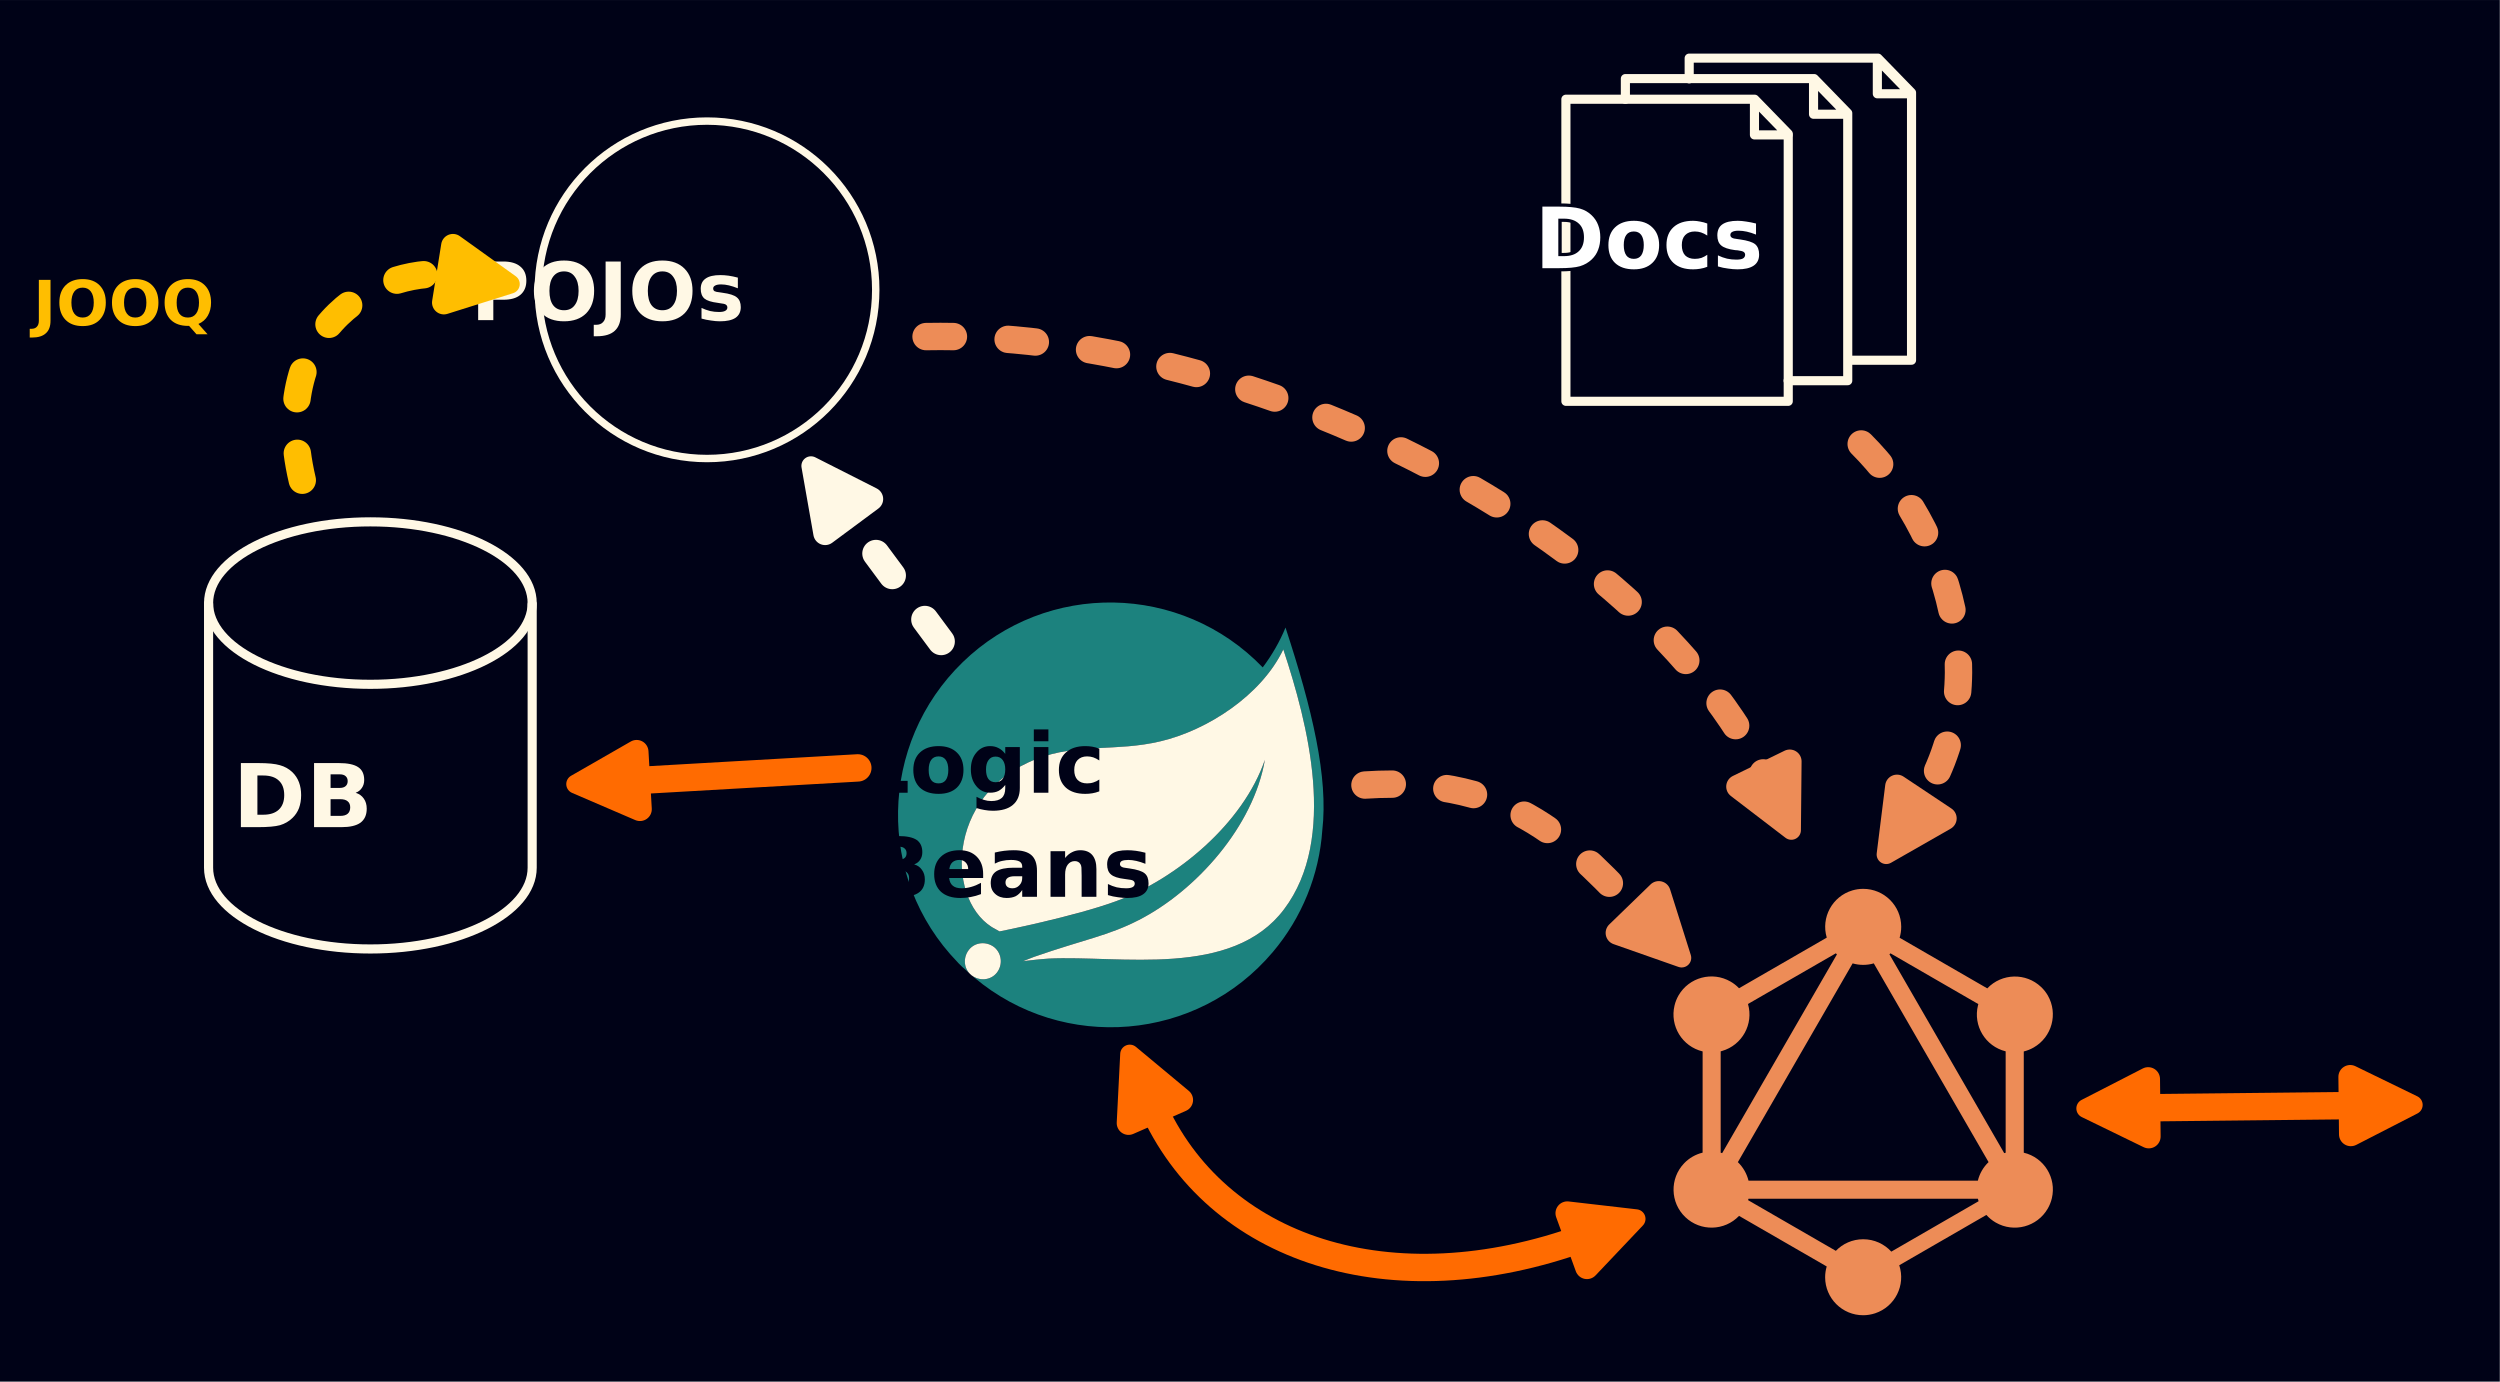
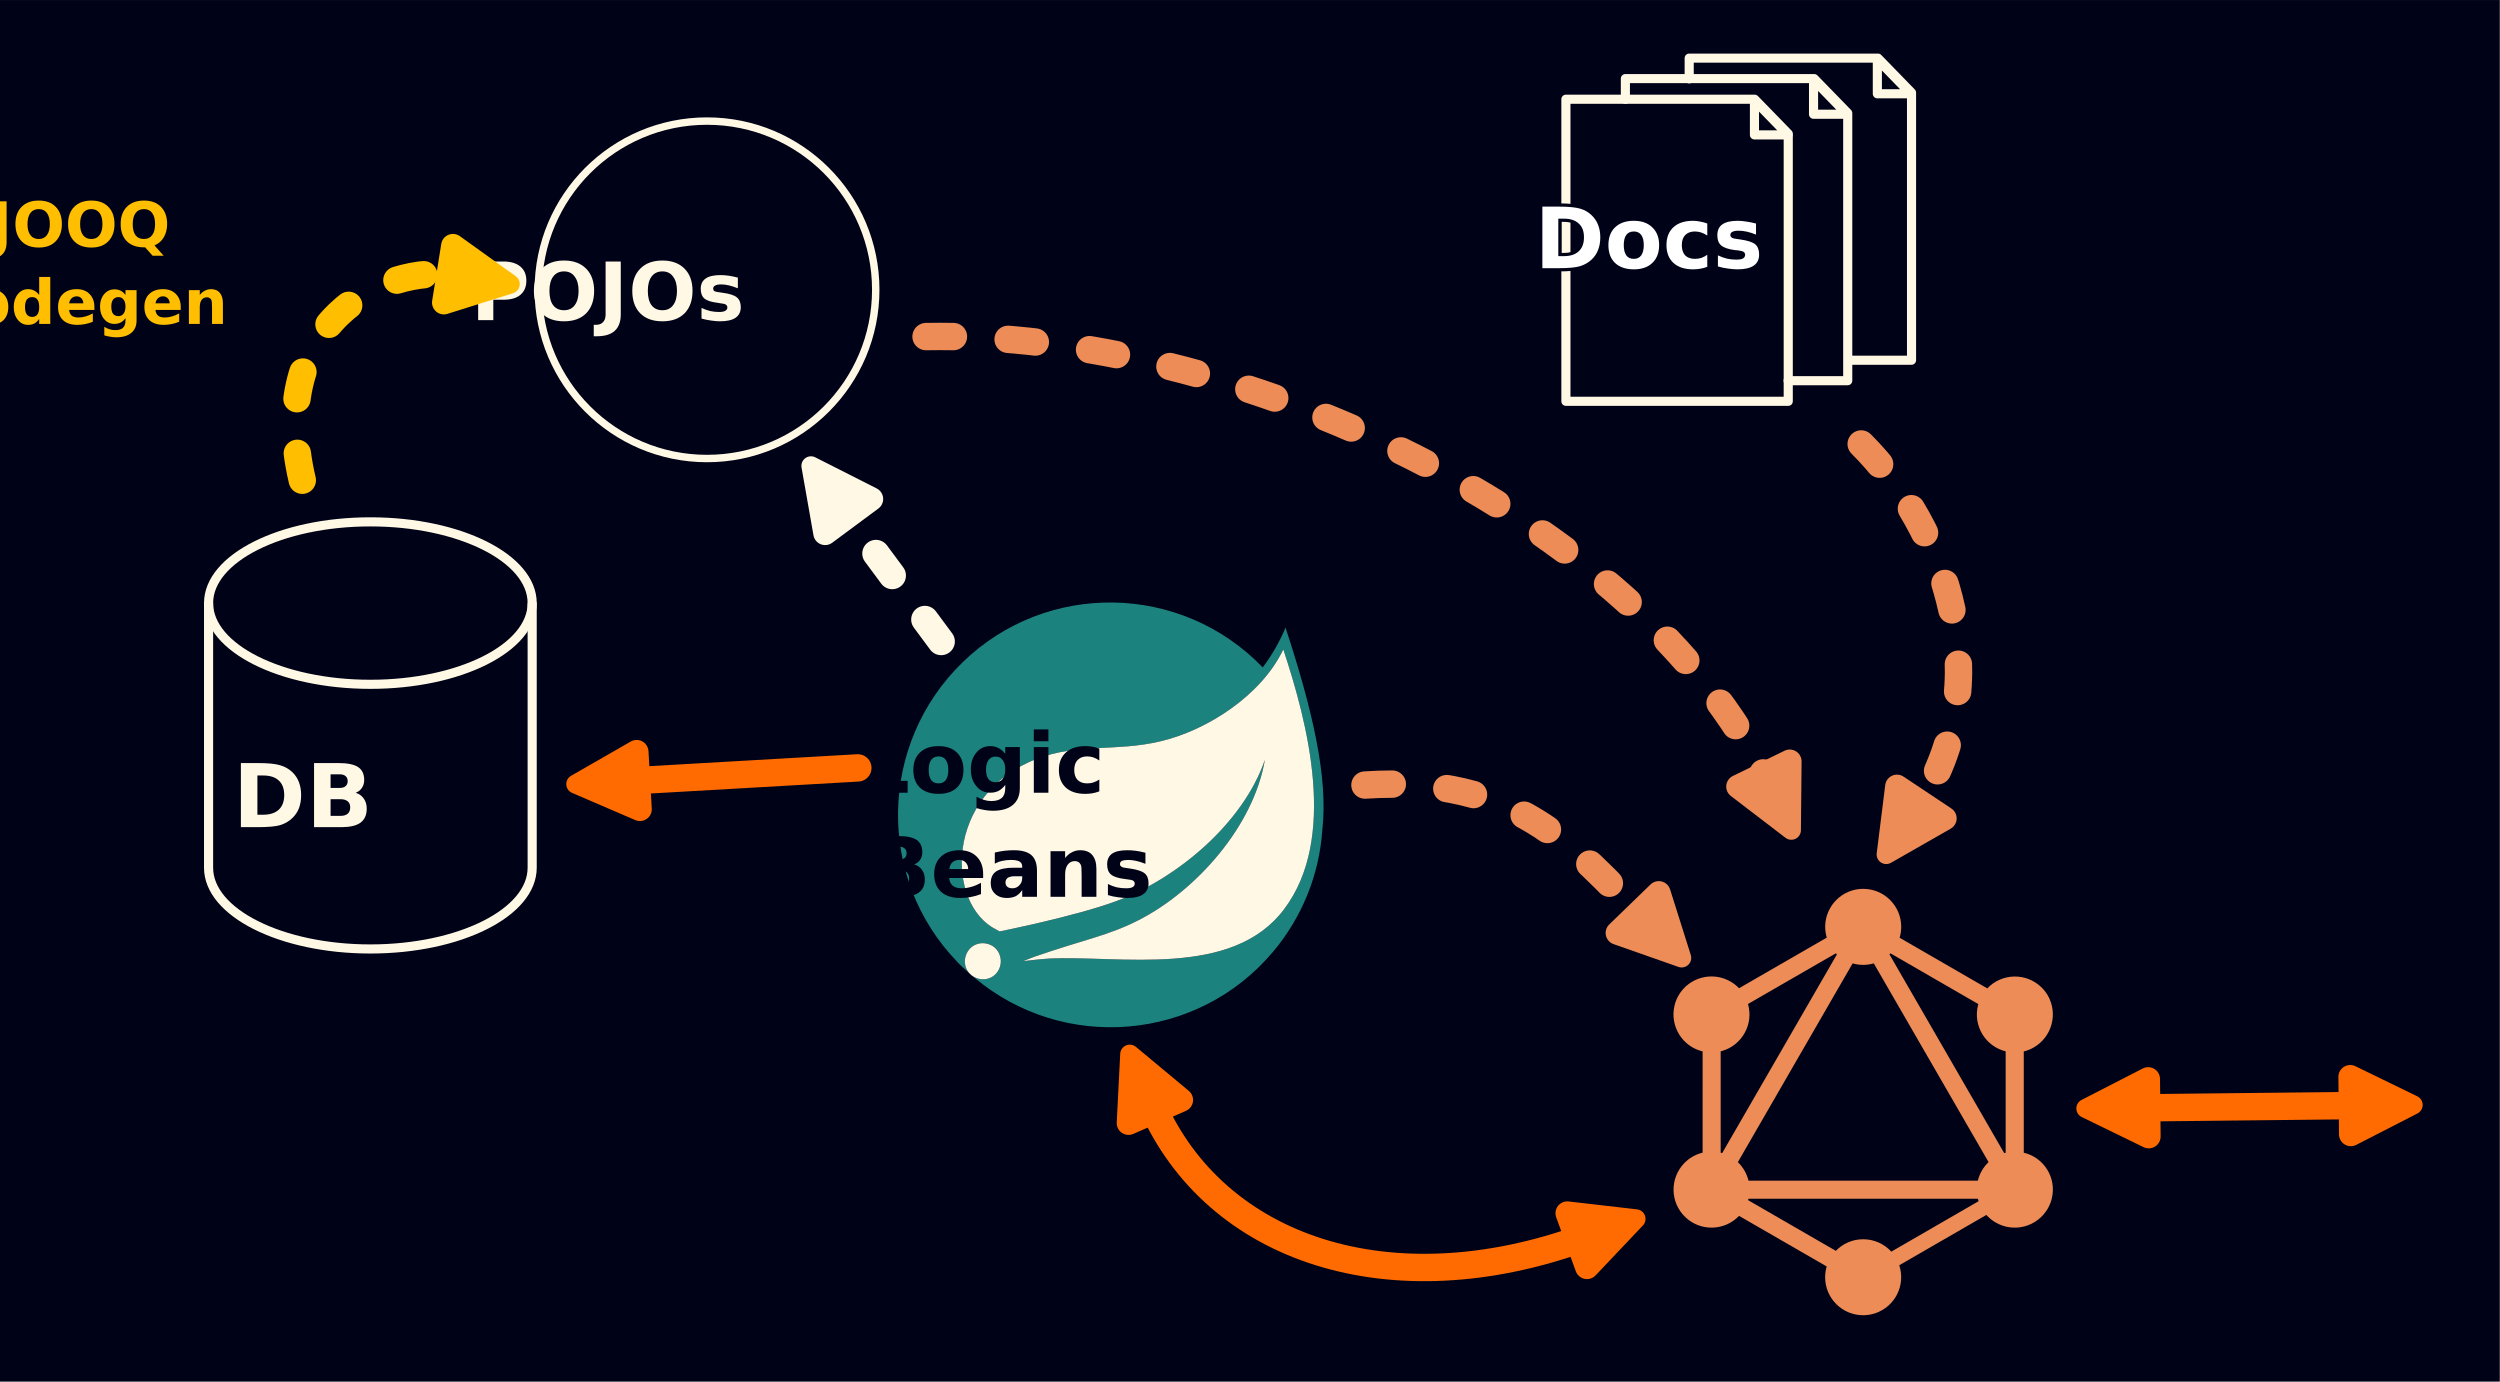
<svg xmlns="http://www.w3.org/2000/svg" width="760" height="420" viewBox="0 0 201.083 111.125" version="1.1" id="svg8" xml:space="preserve">
  <defs id="defs2">
    <marker style="overflow:visible" id="RoundedArrow" refX="0" refY="0" orient="auto-start-reverse" markerWidth="0.5" markerHeight="0.5" viewBox="0 0 1 1" preserveAspectRatio="xMidYMid">
      <path transform="scale(0.7)" d="m -0.211,-4.106 6.422,3.211 a 1,1 90 0 1 0,1.789 L -0.211,4.106 A 1.236,1.236 31.717 0 1 -2,3 v -6 a 1.236,1.236 148.283 0 1 1.789,-1.106 z" style="fill:context-stroke;fill-rule:evenodd;stroke:none" id="path45" />
    </marker>
    <marker style="overflow:visible" id="marker41" refX="0" refY="0" orient="auto-start-reverse" markerWidth="0.5" markerHeight="0.5" viewBox="0 0 1 1" preserveAspectRatio="xMidYMid">
      <path transform="scale(0.7)" d="m -0.211,-4.106 6.422,3.211 a 1,1 90 0 1 0,1.789 L -0.211,4.106 A 1.236,1.236 31.717 0 1 -2,3 v -6 a 1.236,1.236 148.283 0 1 1.789,-1.106 z" style="fill:context-stroke;fill-rule:evenodd;stroke:none" id="path41" />
    </marker>
    <marker style="overflow:visible" id="marker5674" refX="0" refY="0" orient="auto">
      <path transform="matrix(-0.2,0,0,-0.2,-1.2,0)" style="fill:#000000;fill-opacity:1;fill-rule:evenodd;stroke:#000000;stroke-width:1pt;stroke-opacity:1" d="M 0,0 5,-5 -12.5,0 5,5 Z" id="path5672" />
    </marker>
    <marker style="overflow:visible" id="marker5664" refX="0" refY="0" orient="auto">
      <path transform="matrix(-0.2,0,0,-0.2,-1.2,0)" style="fill:#000000;fill-opacity:1;fill-rule:evenodd;stroke:#000000;stroke-width:1pt;stroke-opacity:1" d="M 0,0 5,-5 -12.5,0 5,5 Z" id="path5662" />
    </marker>
    <marker style="overflow:visible" id="marker5568" refX="0" refY="0" orient="auto">
      <path transform="matrix(-0.4,0,0,-0.4,-4,0)" style="fill:#000000;fill-opacity:1;fill-rule:evenodd;stroke:#000000;stroke-width:1pt;stroke-opacity:1" d="M 0,0 5,-5 -12.5,0 5,5 Z" id="path5566" />
    </marker>
    <marker style="overflow:visible" id="marker5558" refX="0" refY="0" orient="auto">
      <path transform="matrix(-0.4,0,0,-0.4,-4,0)" style="fill:#000000;fill-opacity:1;fill-rule:evenodd;stroke:#000000;stroke-width:1pt;stroke-opacity:1" d="M 0,0 5,-5 -12.5,0 5,5 Z" id="path5556" />
    </marker>
    <marker style="overflow:visible" id="marker5480" refX="0" refY="0" orient="auto">
      <path transform="matrix(-1.1,0,0,-1.1,-1.1,0)" d="M 8.719,4.034 -2.207,0.016 8.719,-4.002 c -1.745,2.372 -1.735,5.617 -6e-7,8.035 z" style="fill:#000000;fill-opacity:1;fill-rule:evenodd;stroke:#000000;stroke-width:0.625;stroke-linejoin:round;stroke-opacity:1" id="path5478" />
    </marker>
    <marker style="overflow:visible" id="marker5458" refX="0" refY="0" orient="auto">
      <path transform="matrix(-1.1,0,0,-1.1,-1.1,0)" d="M 8.719,4.034 -2.207,0.016 8.719,-4.002 c -1.745,2.372 -1.735,5.617 -6e-7,8.035 z" style="fill:#000000;fill-opacity:1;fill-rule:evenodd;stroke:#000000;stroke-width:0.625;stroke-linejoin:round;stroke-opacity:1" id="path5456" />
    </marker>
  </defs>
  <g id="layer1" transform="translate(-194.9346,-121.3522)">
    <rect style="color:#000000;display:inline;overflow:visible;visibility:visible;fill:#000217;fill-opacity:1;fill-rule:evenodd;stroke:none;stroke-width:0.564;stroke-linecap:butt;stroke-linejoin:miter;stroke-miterlimit:4;stroke-dasharray:none;stroke-dashoffset:0;stroke-opacity:1;marker:none;enable-background:accumulate" id="rect24" width="201.083" height="111.125" x="194.918" y="121.354" />
    <g id="g1" transform="matrix(0.6936075,0,0,0.6936075,123.2015,73.98981)" style="stroke:#fff8e5">
      <path id="path1" style="fill:none;stroke:#fff8e5;stroke-width:1.058;stroke-linecap:round;stroke-linejoin:round;stroke-opacity:1" d="m 165.133,138.22 c 1e-5,5.202 -8.4,9.419 -18.763,9.419 -10.362,0 -18.763,-4.217 -18.763,-9.419 -1e-5,-5.202 8.4,-9.419 18.763,-9.419 10.362,0 18.763,4.217 18.763,9.419 z" />
      <path id="ellipse1" style="fill:none;stroke:#fff8e5;stroke-width:1.058;stroke-linecap:round;stroke-linejoin:round;stroke-opacity:1" d="m 165.133,138.325 -1.2e-4,30.586 c -2e-5,5.202 -8.4,9.419 -18.763,9.419 -10.362,0 -18.763,-4.217 -18.763,-9.419 l -1.1e-4,-30.619" />
    </g>
    <g style="font-variation-settings:normal;opacity:1;vector-effect:none;fill:#d60d50;fill-opacity:1;stroke-width:0.113;stroke-linecap:butt;stroke-linejoin:miter;stroke-miterlimit:4;stroke-dasharray:none;stroke-dashoffset:0;stroke-opacity:1;-inkscape-stroke:none;stop-color:#000000;stop-opacity:1" id="g2" transform="matrix(1.554787,0,0,1.554787,171.1777,204.2263)">
      <path d="m 113.552,-4.79 4.535,2.619 c 0.75,-0.789 1.997,-0.821 2.786,-0.071 0.136,0.129 0.252,0.277 0.346,0.438 0.541,0.945 0.213,2.149 -0.731,2.691 -0.16,0.092 -0.332,0.161 -0.513,0.205 v 5.237 c 1.053,0.251 1.704,1.308 1.452,2.361 -0.044,0.187 -0.117,0.368 -0.213,0.534 -0.544,0.94 -1.747,1.263 -2.69,0.719 -0.18,-0.104 -0.345,-0.238 -0.483,-0.394 l -4.508,2.603 c 0.342,1.033 -0.219,2.146 -1.251,2.487 -0.199,0.065 -0.406,0.099 -0.616,0.099 -1.085,9.18e-4 -1.966,-0.878 -1.967,-1.963 0,-0.188 0.027,-0.377 0.081,-0.56 L 105.246,9.598 c -0.75,0.785 -1.995,0.815 -2.781,0.064 -0.785,-0.75 -0.814,-1.995 -0.064,-2.781 0.26,-0.273 0.594,-0.465 0.959,-0.554 l 9.2e-4,-5.237 c -1.057,-0.254 -1.707,-1.317 -1.453,-2.375 0.043,-0.182 0.113,-0.357 0.206,-0.52 0.544,-0.941 1.748,-1.263 2.69,-0.719 0.163,0.093 0.312,0.21 0.441,0.346 l 4.538,-2.619 c -0.309,-1.041 0.286,-2.134 1.324,-2.442 0.181,-0.054 0.371,-0.081 0.561,-0.081 1.085,-9.19e-4 1.966,0.877 1.967,1.961 9.2e-4,0.192 -0.028,0.384 -0.082,0.567 z m -0.473,0.806 c -0.018,0.019 -0.034,0.036 -0.053,0.053 l 5.937,10.283 c 0.024,-0.008 0.051,-0.015 0.075,-0.021 v -5.245 c -1.052,-0.26 -1.693,-1.325 -1.432,-2.378 0.006,-0.022 0.011,-0.045 0.018,-0.066 z m -2.771,0.054 -0.055,-0.055 -4.545,2.621 c 0.3,1.043 -0.301,2.13 -1.343,2.431 -0.024,0.007 -0.047,0.013 -0.07,0.019 v 5.245 l 0.077,0.021 5.937,-10.283 z m 1.908,0.466 c -0.358,0.103 -0.738,0.103 -1.095,0 L 105.184,6.818 c 0.27,0.26 0.461,0.593 0.551,0.957 h 11.865 c 0.089,-0.366 0.282,-0.699 0.554,-0.959 z m 0.906,14.912 4.515,-2.608 c -0.014,-0.043 -0.025,-0.086 -0.035,-0.13 h -11.869 l -0.019,0.076 4.539,2.621 c 0.357,-0.371 0.858,-0.6 1.415,-0.6 0.576,0 1.094,0.247 1.455,0.641 z" id="path1-7" style="font-variation-settings:normal;vector-effect:none;fill:#ed8c57;fill-opacity:1;stroke-width:0.104;stroke-linecap:butt;stroke-linejoin:miter;stroke-miterlimit:4;stroke-dasharray:none;stroke-dashoffset:0;stroke-opacity:1;-inkscape-stroke:none;stop-color:#000000;stop-opacity:1" />
    </g>
    <text xml:space="preserve" style="font-style:normal;font-variant:normal;font-weight:bold;font-stretch:normal;font-size:7.085px;line-height:125%;font-family:'Bitstream Vera Sans';-inkscape-font-specification:'Bitstream Vera Sans, Bold';font-variant-ligatures:normal;font-variant-caps:normal;font-variant-numeric:normal;font-feature-settings:normal;font-variation-settings:normal;text-align:center;letter-spacing:0px;word-spacing:0px;writing-mode:lr-tb;text-anchor:middle;vector-effect:none;fill:#fff8e5;fill-opacity:1;stroke:none;stroke-width:0.542;stroke-linecap:round;stroke-linejoin:round;stroke-miterlimit:4;stroke-dasharray:none;stroke-dashoffset:0;stroke-opacity:1;-inkscape-stroke:none;stop-color:#000000" x="225.362" y="187.969" id="text5-5" transform="scale(1.00046,0.9995406)">
      <tspan id="tspan4-4" x="225.362" y="187.969" style="font-style:normal;font-variant:normal;font-weight:bold;font-stretch:normal;font-size:7.085px;font-family:'Bitstream Vera Sans';-inkscape-font-specification:'Bitstream Vera Sans, Bold';font-variant-ligatures:normal;font-variant-caps:normal;font-variant-numeric:normal;font-feature-settings:normal;font-variation-settings:normal;text-align:center;writing-mode:lr-tb;text-anchor:middle;vector-effect:none;fill:#fff8e5;fill-opacity:1;stroke:none;stroke-width:0.542;stroke-linecap:round;stroke-linejoin:round;stroke-miterlimit:4;stroke-dasharray:none;stroke-dashoffset:0;stroke-opacity:1;-inkscape-stroke:none;stop-color:#000000;stop-opacity:1">DB</tspan>
    </text>
    <g id="g27" transform="translate(3.704162,35.45416)">
      <path d="m 268.668,139.156 c 6.763,-6.552 17.576,-6.375 24.128,0.423 0.74,-0.986 1.374,-2.078 1.832,-3.205 2.149,6.552 3.452,12.046 2.959,16.308 -0.247,3.593 -1.655,7.045 -3.98,9.792 -6.058,7.186 -16.837,8.101 -24.022,2.043 v 0 l -0.137,-0.122 -0.007,-0.005 c -0.022,-0.016 -0.045,-0.032 -0.067,-0.049 -0.066,-0.051 -0.125,-0.107 -0.179,-0.166 l -0.019,-0.022 -0.225,-0.2 c -0.219,-0.188 -0.438,-0.376 -0.633,-0.588 l -0.072,-0.081 c -6.552,-6.763 -6.34,-17.576 0.423,-24.128 z m 2.536,22.93 c -0.634,-0.493 -1.55,-0.423 -2.043,0.211 -0.434,0.557 -0.431,1.333 0.006,1.847 l 0.007,0.008 0.272,0.242 0.027,0.018 c 0.616,0.405 1.444,0.321 1.917,-0.251 l 0.026,-0.032 c 0.493,-0.634 0.387,-1.55 -0.211,-2.043 z M 294.451,138.134 c -1.761,3.698 -6.129,6.516 -9.898,7.397 -3.558,0.845 -6.657,0.141 -9.933,1.409 -7.467,2.853 -7.326,11.729 -3.241,13.737 v 0 l 0.247,0.141 c 0,0 2.951,-0.587 5.87,-1.362 l 0.25,-0.067 c 1.166,-0.314 2.313,-0.657 3.249,-1.002 4.861,-1.796 10.215,-6.235 11.976,-11.377 -0.916,5.354 -5.53,10.532 -10.144,12.892 -2.466,1.268 -4.368,1.55 -8.418,2.959 -0.493,0.176 -0.881,0.352 -0.881,0.352 0.05,-0.007 0.099,-0.013 0.148,-0.02 l 0.098,-0.013 v 0 l 0.098,-0.012 c 0.895,-0.111 1.698,-0.166 1.698,-0.166 5.741,-0.282 14.759,1.62 18.95,-3.98 4.297,-5.706 1.902,-14.935 -0.07,-20.887 z" fill="#6db33f" id="path1-5" style="fill:#1c827e;fill-opacity:1;stroke-width:0.134" />
      <path d="m 271.204,162.086 c 0.599,0.493 0.704,1.409 0.211,2.043 -0.493,0.634 -1.409,0.704 -2.043,0.211 -0.634,-0.493 -0.704,-1.409 -0.211,-2.043 0.493,-0.634 1.409,-0.704 2.043,-0.211 z M 294.451,138.134 c 1.972,5.953 4.368,15.181 0.07,20.887 -4.192,5.601 -13.209,3.698 -18.95,3.98 0,0 -0.804,0.056 -1.698,0.166 l -0.098,0.012 c -0.082,0.011 -0.164,0.021 -0.247,0.033 0,0 0.387,-0.176 0.881,-0.352 4.051,-1.409 5.953,-1.691 8.418,-2.959 4.614,-2.36 9.228,-7.538 10.144,-12.892 -1.761,5.143 -7.115,9.581 -11.976,11.377 -3.346,1.233 -9.369,2.43 -9.369,2.43 l -0.247,-0.141 c -4.086,-2.008 -4.227,-10.884 3.241,-13.737 3.276,-1.268 6.375,-0.564 9.933,-1.409 3.769,-0.881 8.137,-3.698 9.898,-7.397 z" fill="#ffffff" id="path2" style="fill:#fff8e5;stroke-width:0.134" />
      <text xml:space="preserve" style="font-style:normal;font-variant:normal;font-weight:bold;font-stretch:normal;font-size:6.704px;line-height:125%;font-family:'Bitstream Vera Sans';-inkscape-font-specification:'Bitstream Vera Sans, Bold';font-variant-ligatures:normal;font-variant-caps:normal;font-variant-numeric:normal;font-feature-settings:normal;font-variation-settings:normal;text-align:center;letter-spacing:0px;word-spacing:0px;writing-mode:lr-tb;text-anchor:middle;vector-effect:none;fill:#000217;fill-opacity:1;stroke:none;stroke-width:0.512;stroke-linecap:round;stroke-linejoin:round;stroke-miterlimit:4;stroke-dasharray:none;stroke-dashoffset:0;stroke-opacity:1;-inkscape-stroke:none;stop-color:#000000" x="280.496" y="149.725" id="text15" transform="scale(1.00046,0.9995406)">
        <tspan id="tspan14" x="280.496" y="149.725" style="font-style:normal;font-variant:normal;font-weight:bold;font-stretch:normal;font-size:6.704px;font-family:'Bitstream Vera Sans';-inkscape-font-specification:'Bitstream Vera Sans, Bold';font-variant-ligatures:normal;font-variant-caps:normal;font-variant-numeric:normal;font-feature-settings:normal;font-variation-settings:normal;text-align:center;writing-mode:lr-tb;text-anchor:middle;vector-effect:none;fill:#000217;fill-opacity:1;stroke:none;stroke-width:0.512;stroke-linecap:round;stroke-linejoin:round;stroke-miterlimit:4;stroke-dasharray:none;stroke-dashoffset:0;stroke-opacity:1;-inkscape-stroke:none;stop-color:#000000;stop-opacity:1">Logic</tspan>
        <tspan x="280.496" y="158.106" style="font-style:normal;font-variant:normal;font-weight:bold;font-stretch:normal;font-size:6.704px;font-family:'Bitstream Vera Sans';-inkscape-font-specification:'Bitstream Vera Sans, Bold';font-variant-ligatures:normal;font-variant-caps:normal;font-variant-numeric:normal;font-feature-settings:normal;font-variation-settings:normal;text-align:center;writing-mode:lr-tb;text-anchor:middle;vector-effect:none;fill:#000217;fill-opacity:1;stroke:none;stroke-width:0.512;stroke-linecap:round;stroke-linejoin:round;stroke-miterlimit:4;stroke-dasharray:none;stroke-dashoffset:0;stroke-opacity:1;-inkscape-stroke:none;stop-color:#000000;stop-opacity:1" id="tspan15">Beans</tspan>
      </text>
    </g>
    <g id="g26" transform="translate(-2.73364,-51.49415)">
      <text xml:space="preserve" style="font-style:normal;font-variant:normal;font-weight:bold;font-stretch:normal;font-size:6.474px;line-height:125%;font-family:'Bitstream Vera Sans';-inkscape-font-specification:'Bitstream Vera Sans, Bold';font-variant-ligatures:normal;font-variant-caps:normal;font-variant-numeric:normal;font-feature-settings:normal;font-variation-settings:normal;text-align:center;letter-spacing:0px;word-spacing:0px;writing-mode:lr-tb;text-anchor:middle;vector-effect:none;fill:#fff8e5;fill-opacity:1;stroke:none;stroke-width:0.495;stroke-linecap:round;stroke-linejoin:round;stroke-miterlimit:4;stroke-dasharray:none;stroke-dashoffset:0;stroke-opacity:1;-inkscape-stroke:none;stop-color:#000000" x="254.32" y="198.687" id="text5" transform="scale(1.00046,0.9995406)">
        <tspan id="tspan4" x="254.32" y="198.687" style="font-style:normal;font-variant:normal;font-weight:bold;font-stretch:normal;font-size:6.474px;font-family:'Bitstream Vera Sans';-inkscape-font-specification:'Bitstream Vera Sans, Bold';font-variant-ligatures:normal;font-variant-caps:normal;font-variant-numeric:normal;font-feature-settings:normal;font-variation-settings:normal;text-align:center;writing-mode:lr-tb;text-anchor:middle;vector-effect:none;fill:#fff8e5;fill-opacity:1;stroke:none;stroke-width:0.495;stroke-linecap:round;stroke-linejoin:round;stroke-miterlimit:4;stroke-dasharray:none;stroke-dashoffset:0;stroke-opacity:1;-inkscape-stroke:none;stop-color:#000000;stop-opacity:1">POJOs</tspan>
      </text>
      <circle style="color:#000000;font-variation-settings:normal;overflow:visible;vector-effect:none;fill:none;fill-opacity:1;fill-rule:evenodd;stroke:#fff8e5;stroke-width:0.597;stroke-linecap:round;stroke-linejoin:round;stroke-miterlimit:4;stroke-dasharray:none;stroke-dashoffset:0;stroke-opacity:1;-inkscape-stroke:none;stop-color:#000000" id="path3" cx="254.536" cy="196.156" r="13.571" />
    </g>
    <path style="font-variation-settings:normal;opacity:1;vector-effect:none;fill:none;fill-opacity:1;fill-rule:evenodd;stroke:#ffbe00;stroke-width:2.202;stroke-linecap:round;stroke-linejoin:round;stroke-miterlimit:4;stroke-dasharray:2.202, 4.404;stroke-dashoffset:0;stroke-opacity:1;-inkscape-stroke:none;marker-end:url(#marker41);stop-color:#000000;stop-opacity:1" d="m 219.248,159.979 c -2.969,-12.663 6.565,-17.404 12.335,-16.481" id="path4" />
    <path style="font-variation-settings:normal;opacity:1;vector-effect:none;fill:none;fill-opacity:1;fill-rule:evenodd;stroke:#fff8e5;stroke-width:2.202;stroke-linecap:round;stroke-linejoin:round;stroke-miterlimit:4;stroke-dasharray:2.202, 4.404;stroke-dashoffset:0;stroke-opacity:1;-inkscape-stroke:none;marker-end:url(#marker41);stop-color:#000000;stop-opacity:1" d="m 270.636,172.95 -7.826,-10.557" id="path6" />
    <path style="font-variation-settings:normal;opacity:1;vector-effect:none;fill:none;fill-opacity:1;fill-rule:evenodd;stroke:#ed8c57;stroke-width:2.202;stroke-linecap:round;stroke-linejoin:round;stroke-miterlimit:4;stroke-dasharray:2.202, 4.404;stroke-dashoffset:0;stroke-opacity:1;-inkscape-stroke:none;marker-end:url(#marker41);stop-color:#000000;stop-opacity:1" d="m 269.42,148.425 c 24.665,-0.463 57.229,14.362 67.649,35.711" id="path8" />
-     <text xml:space="preserve" style="font-style:normal;font-variant:normal;font-weight:bold;font-stretch:normal;font-size:4.978px;line-height:125%;font-family:'Bitstream Vera Sans';-inkscape-font-specification:'Bitstream Vera Sans, Bold';font-variant-ligatures:normal;font-variant-caps:normal;font-variant-numeric:normal;font-feature-settings:normal;font-variation-settings:normal;text-align:center;letter-spacing:0px;word-spacing:0px;writing-mode:lr-tb;text-anchor:middle;vector-effect:none;fill:#ffbe00;fill-opacity:1;stroke:none;stroke-width:0.381;stroke-linecap:round;stroke-linejoin:round;stroke-miterlimit:4;stroke-dasharray:none;stroke-dashoffset:0;stroke-opacity:1;-inkscape-stroke:none;stop-color:#000000" x="210.852" y="147.569" id="text9" transform="scale(1.00046,0.9995406)">
-       <tspan id="tspan9" x="210.852" y="147.569" style="font-style:normal;font-variant:normal;font-weight:bold;font-stretch:normal;font-size:4.978px;font-family:'Bitstream Vera Sans';-inkscape-font-specification:'Bitstream Vera Sans, Bold';font-variant-ligatures:normal;font-variant-caps:normal;font-variant-numeric:normal;font-feature-settings:normal;font-variation-settings:normal;text-align:center;writing-mode:lr-tb;text-anchor:middle;vector-effect:none;fill:#ffbe00;fill-opacity:1;stroke:none;stroke-width:0.381;stroke-linecap:round;stroke-linejoin:round;stroke-miterlimit:4;stroke-dasharray:none;stroke-dashoffset:0;stroke-opacity:1;-inkscape-stroke:none;stop-color:#000000;stop-opacity:1">JOOQ</tspan>
-       <tspan x="210.852" y="153.791" style="font-style:normal;font-variant:normal;font-weight:bold;font-stretch:normal;font-size:4.978px;font-family:'Bitstream Vera Sans';-inkscape-font-specification:'Bitstream Vera Sans, Bold';font-variant-ligatures:normal;font-variant-caps:normal;font-variant-numeric:normal;font-feature-settings:normal;font-variation-settings:normal;text-align:center;writing-mode:lr-tb;text-anchor:middle;vector-effect:none;fill:#ffbe00;fill-opacity:1;stroke:none;stroke-width:0.381;stroke-linecap:round;stroke-linejoin:round;stroke-miterlimit:4;stroke-dasharray:none;stroke-dashoffset:0;stroke-opacity:1;-inkscape-stroke:none;stop-color:#000000;stop-opacity:1" id="tspan10" />
+     <text xml:space="preserve" style="font-style:normal;font-variant:normal;font-weight:bold;font-stretch:normal;font-size:4.978px;line-height:125%;font-family:'Bitstream Vera Sans';-inkscape-font-specification:'Bitstream Vera Sans, Bold';font-variant-ligatures:normal;font-variant-caps:normal;font-variant-numeric:normal;font-feature-settings:normal;font-variation-settings:normal;text-align:center;letter-spacing:0px;word-spacing:0px;writing-mode:lr-tb;text-anchor:middle;vector-effect:none;fill:#ffbe00;fill-opacity:1;stroke:none;stroke-width:0.381;stroke-linecap:round;stroke-linejoin:round;stroke-miterlimit:4;stroke-dasharray:none;stroke-dashoffset:0;stroke-opacity:1;-inkscape-stroke:none;stop-color:#000000" x="207.321" y="141.25" id="text9" transform="scale(1.00046,0.9995406)">
+       <tspan id="tspan9" x="207.321" y="141.25" style="font-style:normal;font-variant:normal;font-weight:bold;font-stretch:normal;font-size:4.978px;font-family:'Bitstream Vera Sans';-inkscape-font-specification:'Bitstream Vera Sans, Bold';font-variant-ligatures:normal;font-variant-caps:normal;font-variant-numeric:normal;font-feature-settings:normal;font-variation-settings:normal;text-align:center;writing-mode:lr-tb;text-anchor:middle;vector-effect:none;fill:#ffbe00;fill-opacity:1;stroke:none;stroke-width:0.381;stroke-linecap:round;stroke-linejoin:round;stroke-miterlimit:4;stroke-dasharray:none;stroke-dashoffset:0;stroke-opacity:1;-inkscape-stroke:none;stop-color:#000000;stop-opacity:1">JOOQ</tspan>
+       <tspan x="207.321" y="147.472" style="font-style:normal;font-variant:normal;font-weight:bold;font-stretch:normal;font-size:4.978px;font-family:'Bitstream Vera Sans';-inkscape-font-specification:'Bitstream Vera Sans, Bold';font-variant-ligatures:normal;font-variant-caps:normal;font-variant-numeric:normal;font-feature-settings:normal;font-variation-settings:normal;text-align:center;writing-mode:lr-tb;text-anchor:middle;vector-effect:none;fill:#ffbe00;fill-opacity:1;stroke:none;stroke-width:0.381;stroke-linecap:round;stroke-linejoin:round;stroke-miterlimit:4;stroke-dasharray:none;stroke-dashoffset:0;stroke-opacity:1;-inkscape-stroke:none;stop-color:#000000;stop-opacity:1" id="tspan1">codegen</tspan>
+       <tspan x="207.321" y="153.694" style="font-style:normal;font-variant:normal;font-weight:bold;font-stretch:normal;font-size:4.978px;font-family:'Bitstream Vera Sans';-inkscape-font-specification:'Bitstream Vera Sans, Bold';font-variant-ligatures:normal;font-variant-caps:normal;font-variant-numeric:normal;font-feature-settings:normal;font-variation-settings:normal;text-align:center;writing-mode:lr-tb;text-anchor:middle;vector-effect:none;fill:#ffbe00;fill-opacity:1;stroke:none;stroke-width:0.381;stroke-linecap:round;stroke-linejoin:round;stroke-miterlimit:4;stroke-dasharray:none;stroke-dashoffset:0;stroke-opacity:1;-inkscape-stroke:none;stop-color:#000000;stop-opacity:1" id="tspan10" />
    </text>
    <path style="font-variation-settings:normal;opacity:1;vector-effect:none;fill:none;fill-opacity:1;fill-rule:evenodd;stroke:#ff6b01;stroke-width:2.202;stroke-linecap:round;stroke-linejoin:round;stroke-miterlimit:4;stroke-dasharray:none;stroke-dashoffset:0;stroke-opacity:1;-inkscape-stroke:none;marker-end:url(#marker41);stop-color:#000000;stop-opacity:1" d="m 263.932,183.117 -18.245,1.047" id="path15" />
    <path style="font-variation-settings:normal;vector-effect:none;fill:none;fill-opacity:1;fill-rule:evenodd;stroke:#ff6b01;stroke-width:2.202;stroke-linecap:round;stroke-linejoin:round;stroke-miterlimit:4;stroke-dasharray:none;stroke-dashoffset:0;stroke-opacity:1;-inkscape-stroke:none;marker-start:url(#RoundedArrow);marker-end:url(#RoundedArrow);stop-color:#000000" d="m 367.155,210.46 17.43,-0.187" id="path7" />
    <path style="font-variation-settings:normal;opacity:1;vector-effect:none;fill:none;fill-opacity:1;fill-rule:evenodd;stroke:#ed8c57;stroke-width:2.202;stroke-linecap:round;stroke-linejoin:round;stroke-miterlimit:4;stroke-dasharray:2.202, 4.404;stroke-dashoffset:0;stroke-opacity:1;-inkscape-stroke:none;marker-end:url(#marker41);stop-color:#000000;stop-opacity:1" d="m 304.722,184.496 c 12.128,-0.794 16.853,5.001 22.383,10.711" id="path7-6" />
    <path style="font-variation-settings:normal;opacity:1;vector-effect:none;fill:none;fill-opacity:1;fill-rule:evenodd;stroke:#ff6b01;stroke-width:2.202;stroke-linecap:round;stroke-linejoin:round;stroke-miterlimit:4;stroke-dasharray:none;stroke-dashoffset:0;stroke-opacity:1;-inkscape-stroke:none;marker-start:url(#RoundedArrow);marker-end:url(#marker41);stop-color:#000000;stop-opacity:1" d="m 322.343,220.908 c -15.526,5.642 -29.629,1.003 -34.753,-10.692" id="path25" />
    <g id="g25" transform="translate(115.9034,-60.78093)">
      <path style="color:#000000;font-variation-settings:normal;display:inline;overflow:visible;visibility:visible;opacity:1;vector-effect:none;fill:none;fill-opacity:1;fill-rule:evenodd;stroke:#fff8e5;stroke-width:0.734;stroke-linecap:round;stroke-linejoin:round;stroke-miterlimit:4;stroke-dasharray:none;stroke-dashoffset:0;stroke-opacity:1;-inkscape-stroke:none;marker:none;enable-background:accumulate;stop-color:#000000;stop-opacity:1" d="m 222.856,212.752 h 4.794 v -21.521 c -0.9,-0.925 -1.8,-1.851 -2.7,-2.776 h -15.184 v 1.669" id="path9" />
      <path style="color:#000000;font-variation-settings:normal;display:inline;overflow:visible;visibility:visible;opacity:1;vector-effect:none;fill:none;fill-opacity:1;fill-rule:evenodd;stroke:#fff8e5;stroke-width:0.734;stroke-linecap:round;stroke-linejoin:round;stroke-miterlimit:4;stroke-dasharray:none;stroke-dashoffset:0;stroke-opacity:1;-inkscape-stroke:none;marker:none;enable-background:accumulate;stop-color:#000000;stop-opacity:1" d="m 220.148,190.208 c 0.9,0.925 1.8,1.851 2.7,2.776 -0.9,0 -1.8,0 -2.7,0 0,-0.925 0,-1.851 0,-2.776 z" id="path12" />
      <path style="color:#000000;font-variation-settings:normal;display:inline;overflow:visible;visibility:visible;opacity:1;vector-effect:none;fill:none;fill-opacity:1;fill-rule:evenodd;stroke:#fff8e5;stroke-width:0.734;stroke-linecap:round;stroke-linejoin:round;stroke-miterlimit:4;stroke-dasharray:none;stroke-dashoffset:0;stroke-opacity:1;-inkscape-stroke:none;marker:none;enable-background:accumulate;stop-color:#000000;stop-opacity:1" d="m 230.032,186.901 c 0.9,0.925 1.8,1.851 2.7,2.776 -0.9,0 -1.8,0 -2.7,0 0,-0.925 0,-1.851 0,-2.776 z" id="path14" />
      <path style="color:#000000;font-variation-settings:normal;display:inline;overflow:visible;visibility:visible;opacity:1;vector-effect:none;fill:none;fill-opacity:1;fill-rule:evenodd;stroke:#fff8e5;stroke-width:0.734;stroke-linecap:round;stroke-linejoin:round;stroke-miterlimit:4;stroke-dasharray:none;stroke-dashoffset:0;stroke-opacity:1;-inkscape-stroke:none;marker:none;enable-background:accumulate;stop-color:#000000;stop-opacity:1" d="m 204.982,190.115 c 0,8.099 0,16.198 0,24.297 5.961,0 11.922,0 17.883,0 0,-7.174 0,-14.347 0,-21.521 -0.9,-0.925 -1.8,-1.851 -2.7,-2.776 -5.061,0 -10.122,0 -15.184,0 z" id="path10" />
      <path style="color:#000000;font-variation-settings:normal;display:inline;overflow:visible;visibility:visible;opacity:1;vector-effect:none;fill:none;fill-opacity:1;fill-rule:evenodd;stroke:#fff8e5;stroke-width:0.734;stroke-linecap:round;stroke-linejoin:round;stroke-miterlimit:4;stroke-dasharray:none;stroke-dashoffset:0;stroke-opacity:1;-inkscape-stroke:none;marker:none;enable-background:accumulate;stop-color:#000000;stop-opacity:1" d="m 224.9,188.547 c 0.9,0.925 1.8,1.851 2.7,2.776 -0.9,0 -1.8,0 -2.7,0 0,-0.925 0,-1.851 0,-2.776 z" id="path11" />
      <path style="color:#000000;font-variation-settings:normal;display:inline;overflow:visible;visibility:visible;opacity:1;vector-effect:none;fill:none;fill-opacity:1;fill-rule:evenodd;stroke:#fff8e5;stroke-width:0.734;stroke-linecap:round;stroke-linejoin:round;stroke-miterlimit:4;stroke-dasharray:none;stroke-dashoffset:0;stroke-opacity:1;-inkscape-stroke:none;marker:none;enable-background:accumulate;stop-color:#000000;stop-opacity:1" d="m 227.988,211.106 h 4.794 v -21.521 c -0.9,-0.925 -1.8,-1.851 -2.7,-2.776 h -15.184 v 1.669" id="path13" />
      <text xml:space="preserve" style="font-style:normal;font-variant:normal;font-weight:bold;font-stretch:normal;font-size:6.793px;line-height:125%;font-family:'Bitstream Vera Sans';-inkscape-font-specification:'Bitstream Vera Sans, Bold';font-variant-ligatures:normal;font-variant-caps:normal;font-variant-numeric:normal;font-feature-settings:normal;font-variation-settings:normal;text-align:center;letter-spacing:0px;word-spacing:0px;writing-mode:lr-tb;text-anchor:middle;fill:#ffffff;fill-opacity:1;stroke:#000217;stroke-width:0.519;stroke-linecap:round;stroke-linejoin:round;stroke-miterlimit:4;stroke-dasharray:none;stroke-dashoffset:0;stroke-opacity:1;paint-order:stroke fill markers;stop-color:#000000" x="219.835" y="203.798" id="text6" transform="scale(1.00046,0.9995406)">
        <tspan x="219.835" y="203.798" style="font-style:normal;font-variant:normal;font-weight:bold;font-stretch:normal;font-size:6.793px;font-family:'Bitstream Vera Sans';-inkscape-font-specification:'Bitstream Vera Sans, Bold';font-variant-ligatures:normal;font-variant-caps:normal;font-variant-numeric:normal;font-feature-settings:normal;font-variation-settings:normal;text-align:center;writing-mode:lr-tb;text-anchor:middle;fill:#ffffff;fill-opacity:1;stroke:#000217;stroke-width:0.519;stroke-linecap:round;stroke-linejoin:round;stroke-miterlimit:4;stroke-dasharray:none;stroke-dashoffset:0;stroke-opacity:1;paint-order:stroke fill markers;stop-color:#000000;stop-opacity:1" id="tspan6">Docs</tspan>
      </text>
    </g>
    <path style="font-variation-settings:normal;opacity:1;vector-effect:none;fill:none;fill-opacity:1;fill-rule:evenodd;stroke:#ed8c57;stroke-width:2.202;stroke-linecap:round;stroke-linejoin:round;stroke-miterlimit:4;stroke-dasharray:2.202, 4.404;stroke-dashoffset:0;stroke-opacity:1;-inkscape-stroke:none;marker-end:url(#marker41);stop-color:#000000;stop-opacity:1" d="m 344.636,157.062 c 6.782,6.776 11.226,19.197 4.477,29.322" id="path27" />
  </g>
</svg>
